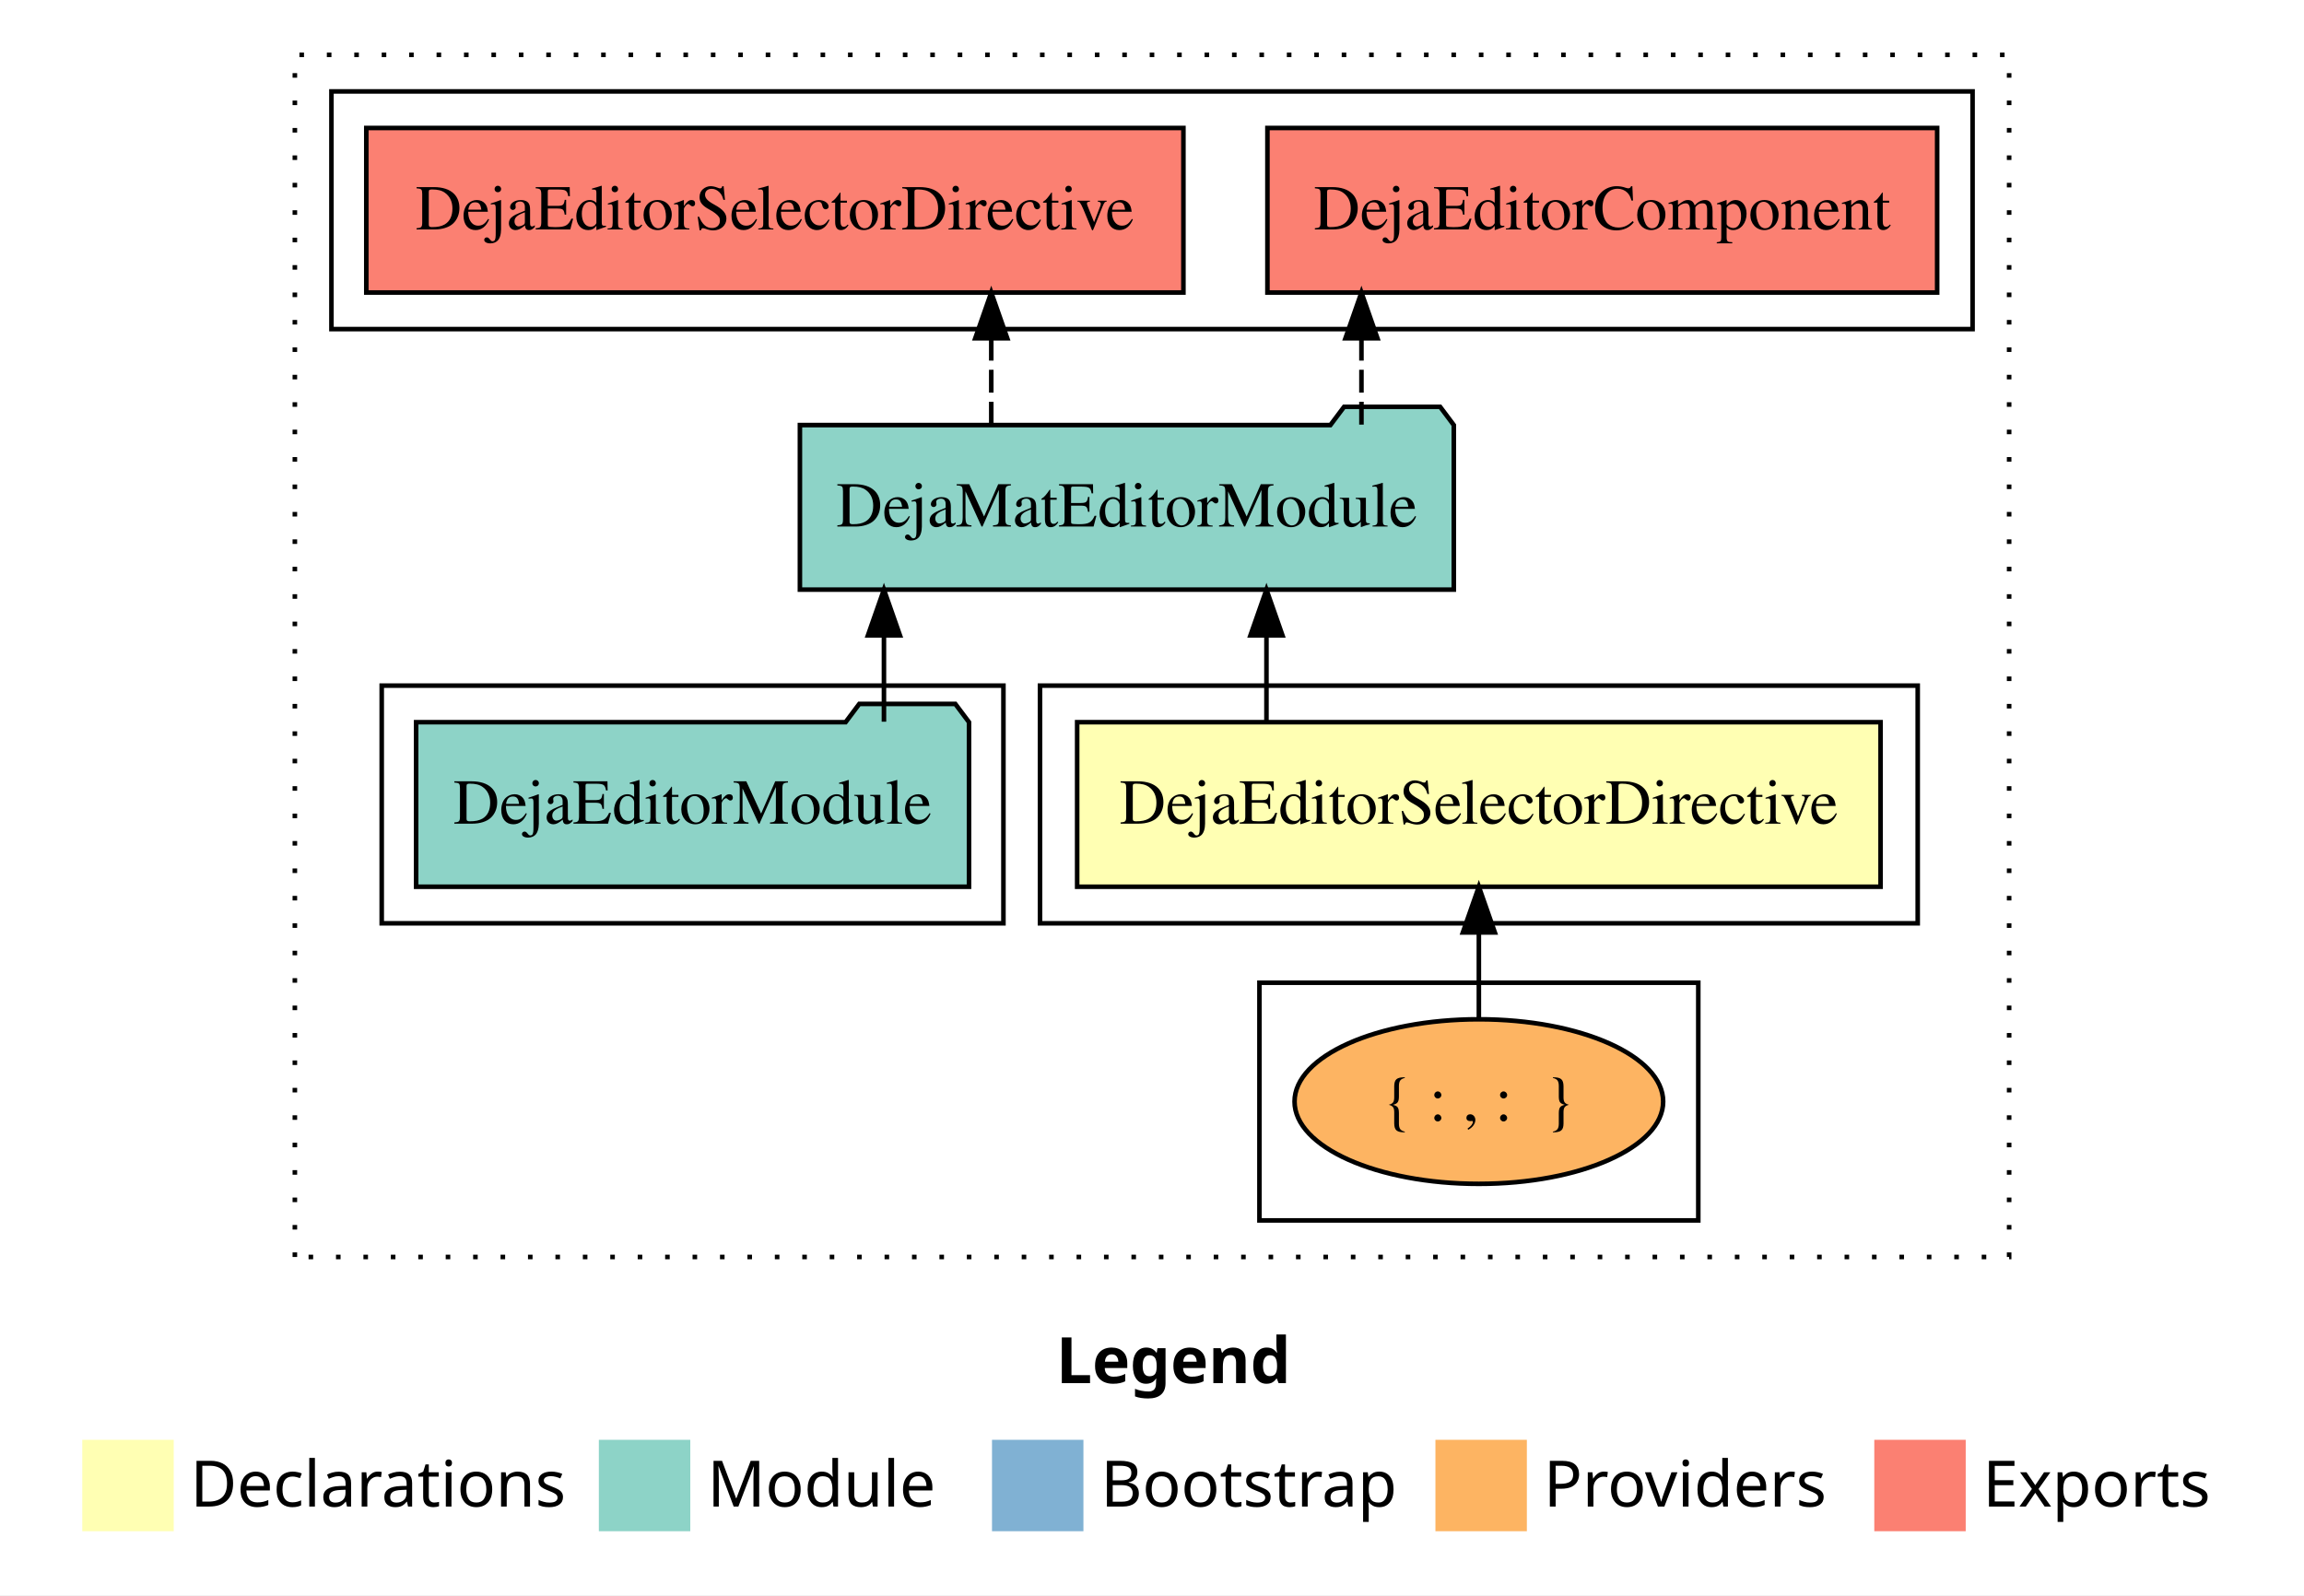
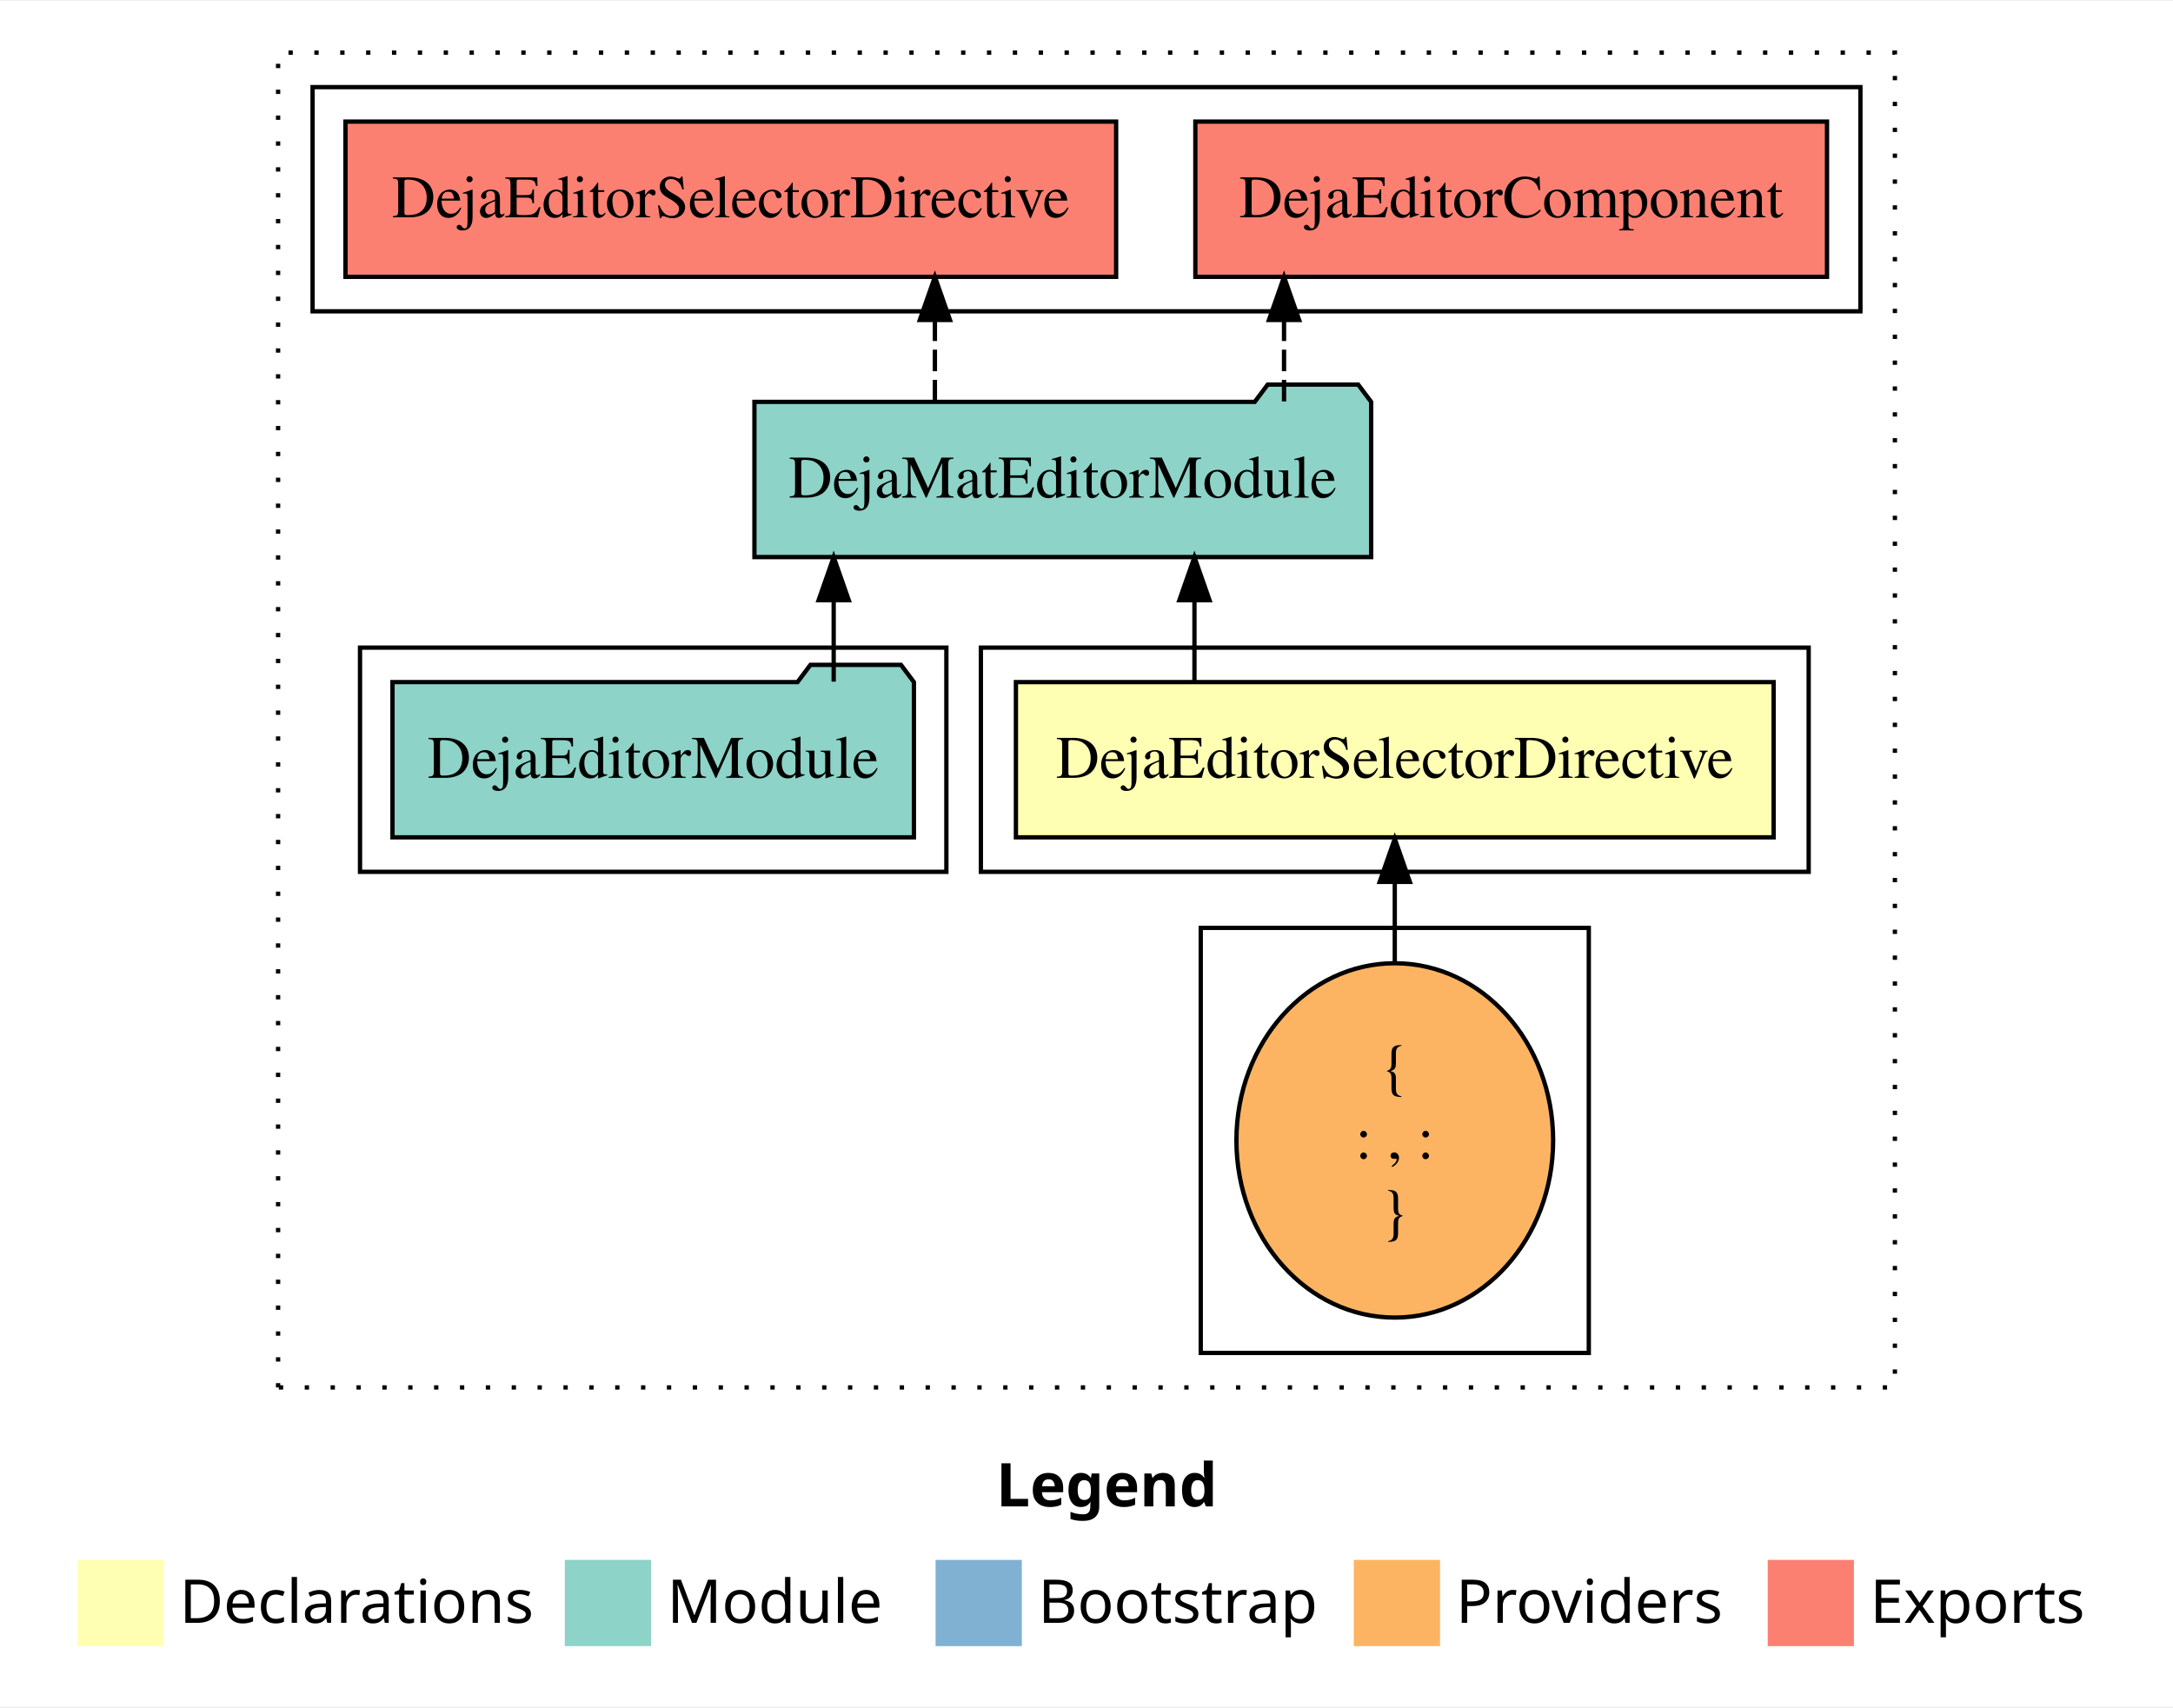
- <svg xmlns="http://www.w3.org/2000/svg" width="504pt" height="349pt" viewBox="0.00 0.00 504.00 349.00">
-   <g id="graph0" class="graph" transform="scale(1 1) rotate(0) translate(4 345)">
-     <polygon fill="#ffffff" stroke="transparent" points="-4,4 -4,-345 500,-345 500,4 -4,4" />
+ <svg xmlns="http://www.w3.org/2000/svg" width="504pt" height="396pt" viewBox="0.00 0.00 504.00 395.59">
+   <g id="graph0" class="graph" transform="scale(1 1) rotate(0) translate(4 391.5901)">
+     <polygon fill="#ffffff" stroke="transparent" points="-4,4 -4,-391.59 500,-391.59 500,4 -4,4" />
    <text text-anchor="start" x="227.009" y="-42.4" font-family="sans-serif" font-weight="bold" font-size="14.00" fill="#000000">Legend</text>
    <polygon fill="#ffffb3" stroke="transparent" points="14,-10 14,-30 34,-30 34,-10 14,-10" />
    <text text-anchor="start" x="37.629" y="-15.4" font-family="sans-serif" font-size="14.00" fill="#000000">  Declarations</text>
    <polygon fill="#8dd3c7" stroke="transparent" points="127,-10 127,-30 147,-30 147,-10 127,-10" />
    <text text-anchor="start" x="150.725" y="-15.4" font-family="sans-serif" font-size="14.00" fill="#000000">  Module</text>
    <polygon fill="#80b1d3" stroke="transparent" points="213,-10 213,-30 233,-30 233,-10 213,-10" />
    <text text-anchor="start" x="236.781" y="-15.4" font-family="sans-serif" font-size="14.00" fill="#000000">  Bootstrap</text>
    <polygon fill="#fdb462" stroke="transparent" points="310,-10 310,-30 330,-30 330,-10 310,-10" />
    <text text-anchor="start" x="333.673" y="-15.4" font-family="sans-serif" font-size="14.00" fill="#000000">  Providers</text>
    <polygon fill="#fb8072" stroke="transparent" points="406,-10 406,-30 426,-30 426,-10 406,-10" />
    <text text-anchor="start" x="429.726" y="-15.4" font-family="sans-serif" font-size="14.00" fill="#000000">  Exports</text>
    <g id="clust1" class="cluster">
-       <polygon fill="none" stroke="#000000" stroke-dasharray="1,5" points="60.5,-70 60.5,-333 435.5,-333 435.5,-70 60.5,-70" />
+       <polygon fill="none" stroke="#000000" stroke-dasharray="1,5" points="60.5,-70 60.5,-379.59 435.5,-379.59 435.5,-70 60.5,-70" />
    </g>
    <g id="clust2" class="cluster">
-       <polygon fill="none" stroke="#000000" points="223.5,-143 223.5,-195 415.5,-195 415.5,-143 223.5,-143" />
+       <polygon fill="none" stroke="#000000" points="223.5,-189.59 223.5,-241.59 415.5,-241.59 415.5,-189.59 223.5,-189.59" />
    </g>
    <g id="clust3" class="cluster">
-       <polygon fill="none" stroke="#000000" points="271.5,-78 271.5,-130 367.5,-130 367.5,-78 271.5,-78" />
+       <polygon fill="none" stroke="#000000" points="274.5,-78 274.5,-176.59 364.5,-176.59 364.5,-78 274.5,-78" />
    </g>
    <g id="clust4" class="cluster">
-       <polygon fill="none" stroke="#000000" points="79.5,-143 79.5,-195 215.5,-195 215.5,-143 79.5,-143" />
+       <polygon fill="none" stroke="#000000" points="79.5,-189.59 79.5,-241.59 215.5,-241.59 215.5,-189.59 79.5,-189.59" />
    </g>
    <g id="clust5" class="cluster">
-       <polygon fill="none" stroke="#000000" points="68.5,-273 68.5,-325 427.5,-325 427.5,-273 68.5,-273" />
+       <polygon fill="none" stroke="#000000" points="68.5,-319.59 68.5,-371.59 427.5,-371.59 427.5,-319.59 68.5,-319.59" />
    </g>
    <g id="node1" class="node">
-       <polygon fill="#ffffb3" stroke="#000000" points="407.372,-187 231.628,-187 231.628,-151 407.372,-151 407.372,-187" />
-       <text text-anchor="middle" x="319.5" y="-164.8" font-family="Times,serif" font-size="14.00" fill="#000000">DejaEditorSelectorDirective</text>
+       <polygon fill="#ffffb3" stroke="#000000" points="407.372,-233.59 231.628,-233.59 231.628,-197.59 407.372,-197.59 407.372,-233.59" />
+       <text text-anchor="middle" x="319.5" y="-211.39" font-family="Times,serif" font-size="14.00" fill="#000000">DejaEditorSelectorDirective</text>
    </g>
    <g id="node2" class="node">
-       <polygon fill="#8dd3c7" stroke="#000000" points="314.021,-252 311.021,-256 290.021,-256 287.021,-252 170.979,-252 170.979,-216 314.021,-216 314.021,-252" />
-       <text text-anchor="middle" x="242.5" y="-229.8" font-family="Times,serif" font-size="14.00" fill="#000000">DejaMatEditorModule</text>
+       <polygon fill="#8dd3c7" stroke="#000000" points="314.021,-298.59 311.021,-302.59 290.021,-302.59 287.021,-298.59 170.979,-298.59 170.979,-262.59 314.021,-262.59 314.021,-298.59" />
+       <text text-anchor="middle" x="242.5" y="-276.39" font-family="Times,serif" font-size="14.00" fill="#000000">DejaMatEditorModule</text>
    </g>
    <g id="edge1" class="edge">
-       <path fill="none" stroke="#000000" d="M273.037,-187.106C273.037,-187.106 273.037,-205.991 273.037,-205.991" />
-       <polygon fill="#000000" stroke="#000000" points="269.537,-205.991 273.037,-215.991 276.537,-205.991 269.537,-205.991" />
+       <path fill="none" stroke="#000000" d="M273.037,-233.696C273.037,-233.696 273.037,-252.581 273.037,-252.581" />
+       <polygon fill="#000000" stroke="#000000" points="269.537,-252.581 273.037,-262.581 276.537,-252.581 269.537,-252.581" />
    </g>
    <g id="node5" class="node">
-       <polygon fill="#fb8072" stroke="#000000" points="419.753,-317 273.247,-317 273.247,-281 419.753,-281 419.753,-317" />
-       <text text-anchor="middle" x="346.5" y="-294.8" font-family="Times,serif" font-size="14.00" fill="#000000">DejaEditorComponent </text>
+       <polygon fill="#fb8072" stroke="#000000" points="419.753,-363.59 273.247,-363.59 273.247,-327.59 419.753,-327.59 419.753,-363.59" />
+       <text text-anchor="middle" x="346.5" y="-341.39" font-family="Times,serif" font-size="14.00" fill="#000000">DejaEditorComponent </text>
    </g>
    <g id="edge4" class="edge">
-       <path fill="none" stroke="#000000" stroke-dasharray="5,2" d="M293.817,-252.106C293.817,-252.106 293.817,-270.991 293.817,-270.991" />
-       <polygon fill="#000000" stroke="#000000" points="290.317,-270.991 293.817,-280.991 297.317,-270.991 290.317,-270.991" />
+       <path fill="none" stroke="#000000" stroke-dasharray="5,2" d="M293.817,-298.696C293.817,-298.696 293.817,-317.581 293.817,-317.581" />
+       <polygon fill="#000000" stroke="#000000" points="290.317,-317.581 293.817,-327.581 297.317,-317.581 290.317,-317.581" />
    </g>
    <g id="node6" class="node">
-       <polygon fill="#fb8072" stroke="#000000" points="254.872,-317 76.128,-317 76.128,-281 254.872,-281 254.872,-317" />
-       <text text-anchor="middle" x="165.5" y="-294.8" font-family="Times,serif" font-size="14.00" fill="#000000">DejaEditorSelectorDirective </text>
+       <polygon fill="#fb8072" stroke="#000000" points="254.872,-363.59 76.128,-363.59 76.128,-327.59 254.872,-327.59 254.872,-363.59" />
+       <text text-anchor="middle" x="165.5" y="-341.39" font-family="Times,serif" font-size="14.00" fill="#000000">DejaEditorSelectorDirective </text>
    </g>
    <g id="edge5" class="edge">
-       <path fill="none" stroke="#000000" stroke-dasharray="5,2" d="M212.838,-252.106C212.838,-252.106 212.838,-270.991 212.838,-270.991" />
-       <polygon fill="#000000" stroke="#000000" points="209.338,-270.991 212.838,-280.991 216.338,-270.991 209.338,-270.991" />
+       <path fill="none" stroke="#000000" stroke-dasharray="5,2" d="M212.838,-298.696C212.838,-298.696 212.838,-317.581 212.838,-317.581" />
+       <polygon fill="#000000" stroke="#000000" points="209.338,-317.581 212.838,-327.581 216.338,-317.581 209.338,-317.581" />
    </g>
    <g id="node3" class="node">
-       <ellipse fill="#fdb462" stroke="#000000" cx="319.5" cy="-104" rx="40.317" ry="18" />
-       <text text-anchor="middle" x="319.5" y="-99.8" font-family="Times,serif" font-size="14.00" fill="#000000">{ : , :  }</text>
+       <ellipse fill="#fdb462" stroke="#000000" cx="319.5" cy="-127.295" rx="36.73" ry="41.091" />
+       <text text-anchor="middle" x="319.5" y="-139.895" font-family="Times,serif" font-size="14.00" fill="#000000">{</text>
+       <text text-anchor="middle" x="319.5" y="-123.095" font-family="Times,serif" font-size="14.00" fill="#000000">    : , : </text>
+       <text text-anchor="middle" x="319.5" y="-106.295" font-family="Times,serif" font-size="14.00" fill="#000000">}</text>
    </g>
    <g id="edge2" class="edge">
-       <path fill="none" stroke="#000000" d="M319.5,-122.106C319.5,-122.106 319.5,-140.991 319.5,-140.991" />
-       <polygon fill="#000000" stroke="#000000" points="316,-140.991 319.5,-150.991 323,-140.991 316,-140.991" />
+       <path fill="none" stroke="#000000" d="M319.5,-168.599C319.5,-168.599 319.5,-187.255 319.5,-187.255" />
+       <polygon fill="#000000" stroke="#000000" points="316,-187.255 319.5,-197.255 323,-187.255 316,-187.255" />
    </g>
    <g id="node4" class="node">
-       <polygon fill="#8dd3c7" stroke="#000000" points="207.971,-187 204.971,-191 183.971,-191 180.971,-187 87.029,-187 87.029,-151 207.971,-151 207.971,-187" />
-       <text text-anchor="middle" x="147.5" y="-164.8" font-family="Times,serif" font-size="14.00" fill="#000000">DejaEditorModule</text>
+       <polygon fill="#8dd3c7" stroke="#000000" points="207.971,-233.59 204.971,-237.59 183.971,-237.59 180.971,-233.59 87.029,-233.59 87.029,-197.59 207.971,-197.59 207.971,-233.59" />
+       <text text-anchor="middle" x="147.5" y="-211.39" font-family="Times,serif" font-size="14.00" fill="#000000">DejaEditorModule</text>
    </g>
    <g id="edge3" class="edge">
-       <path fill="none" stroke="#000000" d="M189.363,-187.106C189.363,-187.106 189.363,-205.991 189.363,-205.991" />
-       <polygon fill="#000000" stroke="#000000" points="185.863,-205.991 189.363,-215.991 192.863,-205.991 185.863,-205.991" />
+       <path fill="none" stroke="#000000" d="M189.363,-233.696C189.363,-233.696 189.363,-252.581 189.363,-252.581" />
+       <polygon fill="#000000" stroke="#000000" points="185.863,-252.581 189.363,-262.581 192.863,-252.581 185.863,-252.581" />
    </g>
  </g>
</svg>
